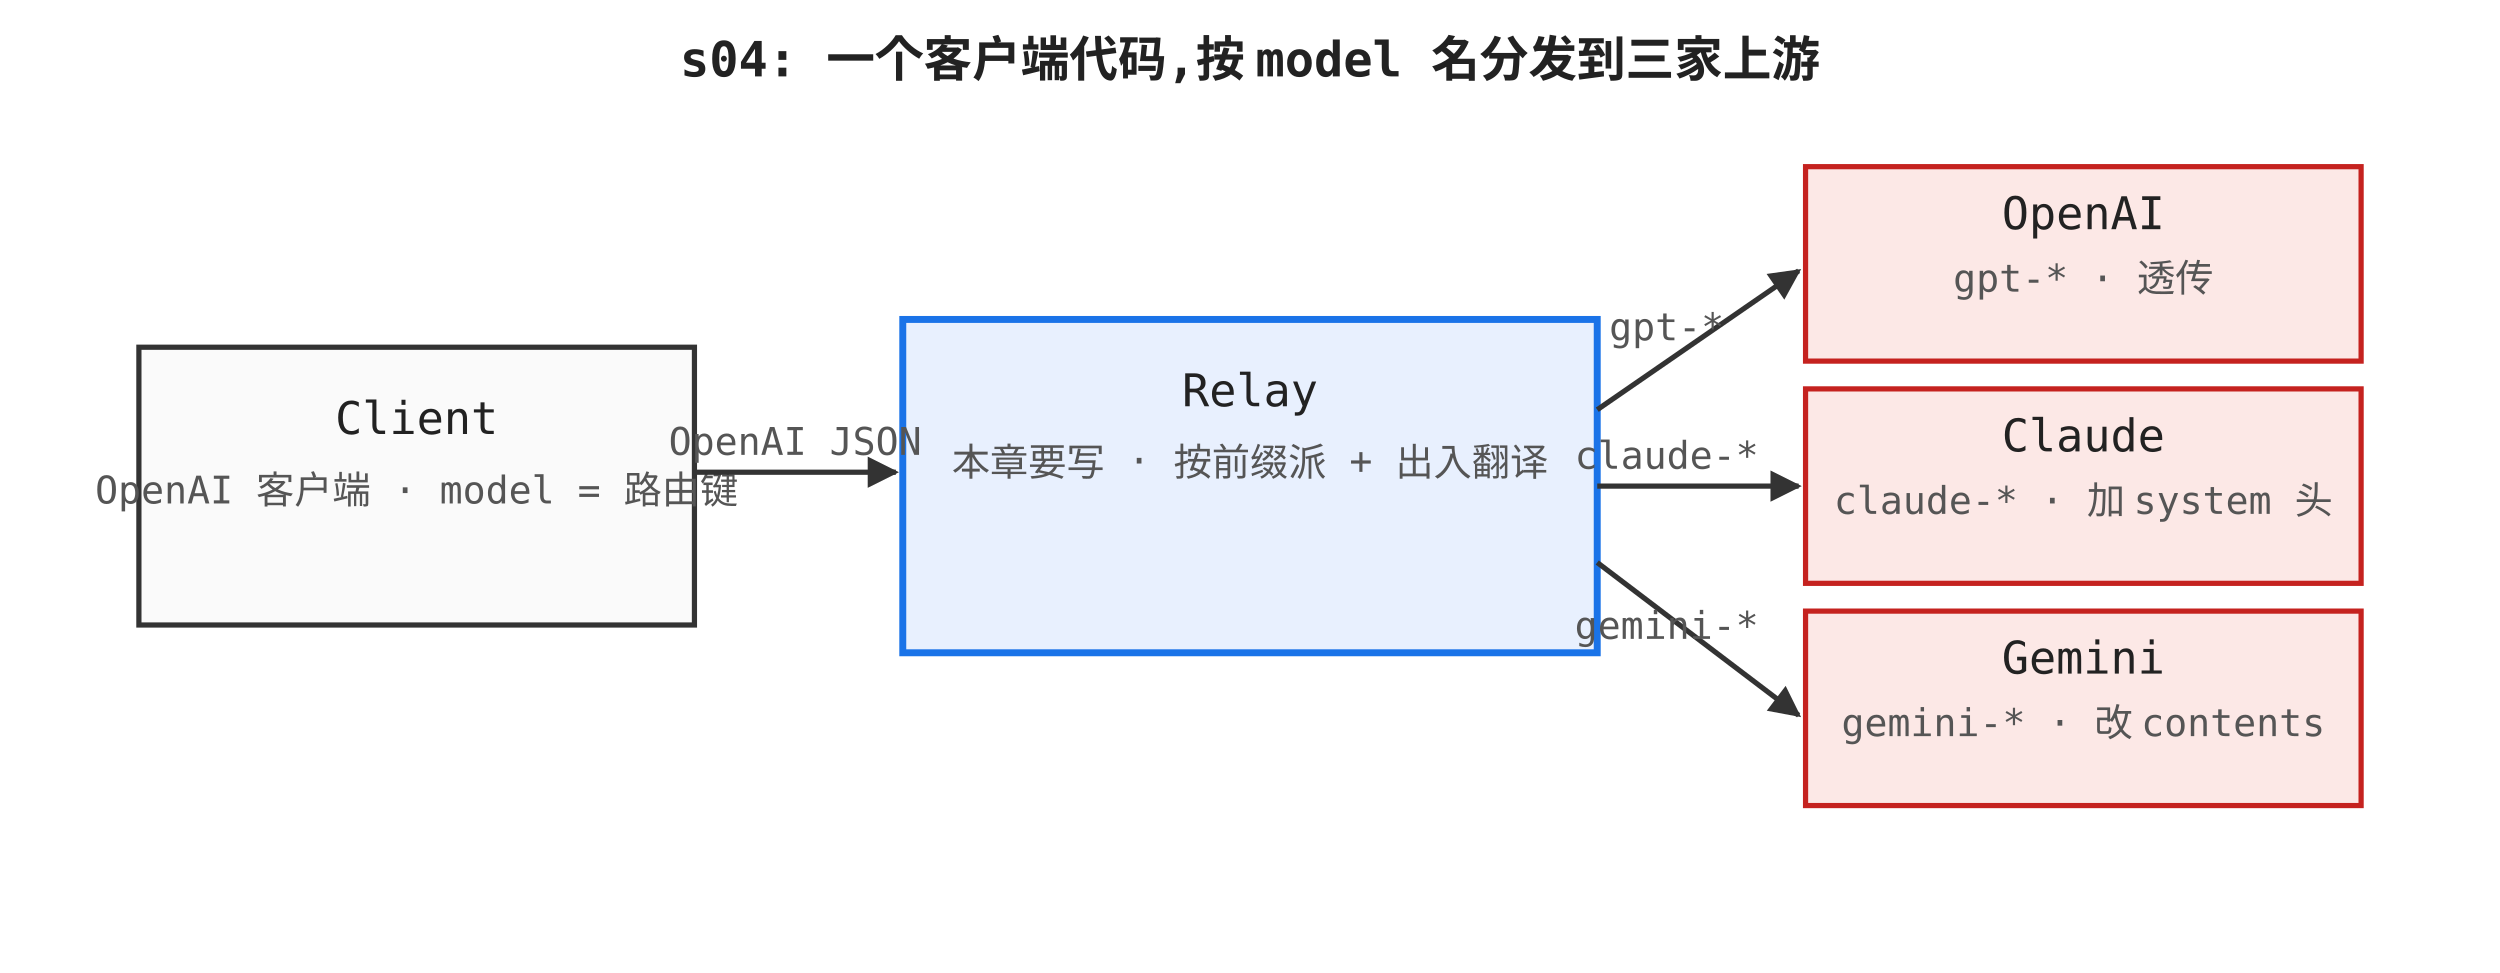
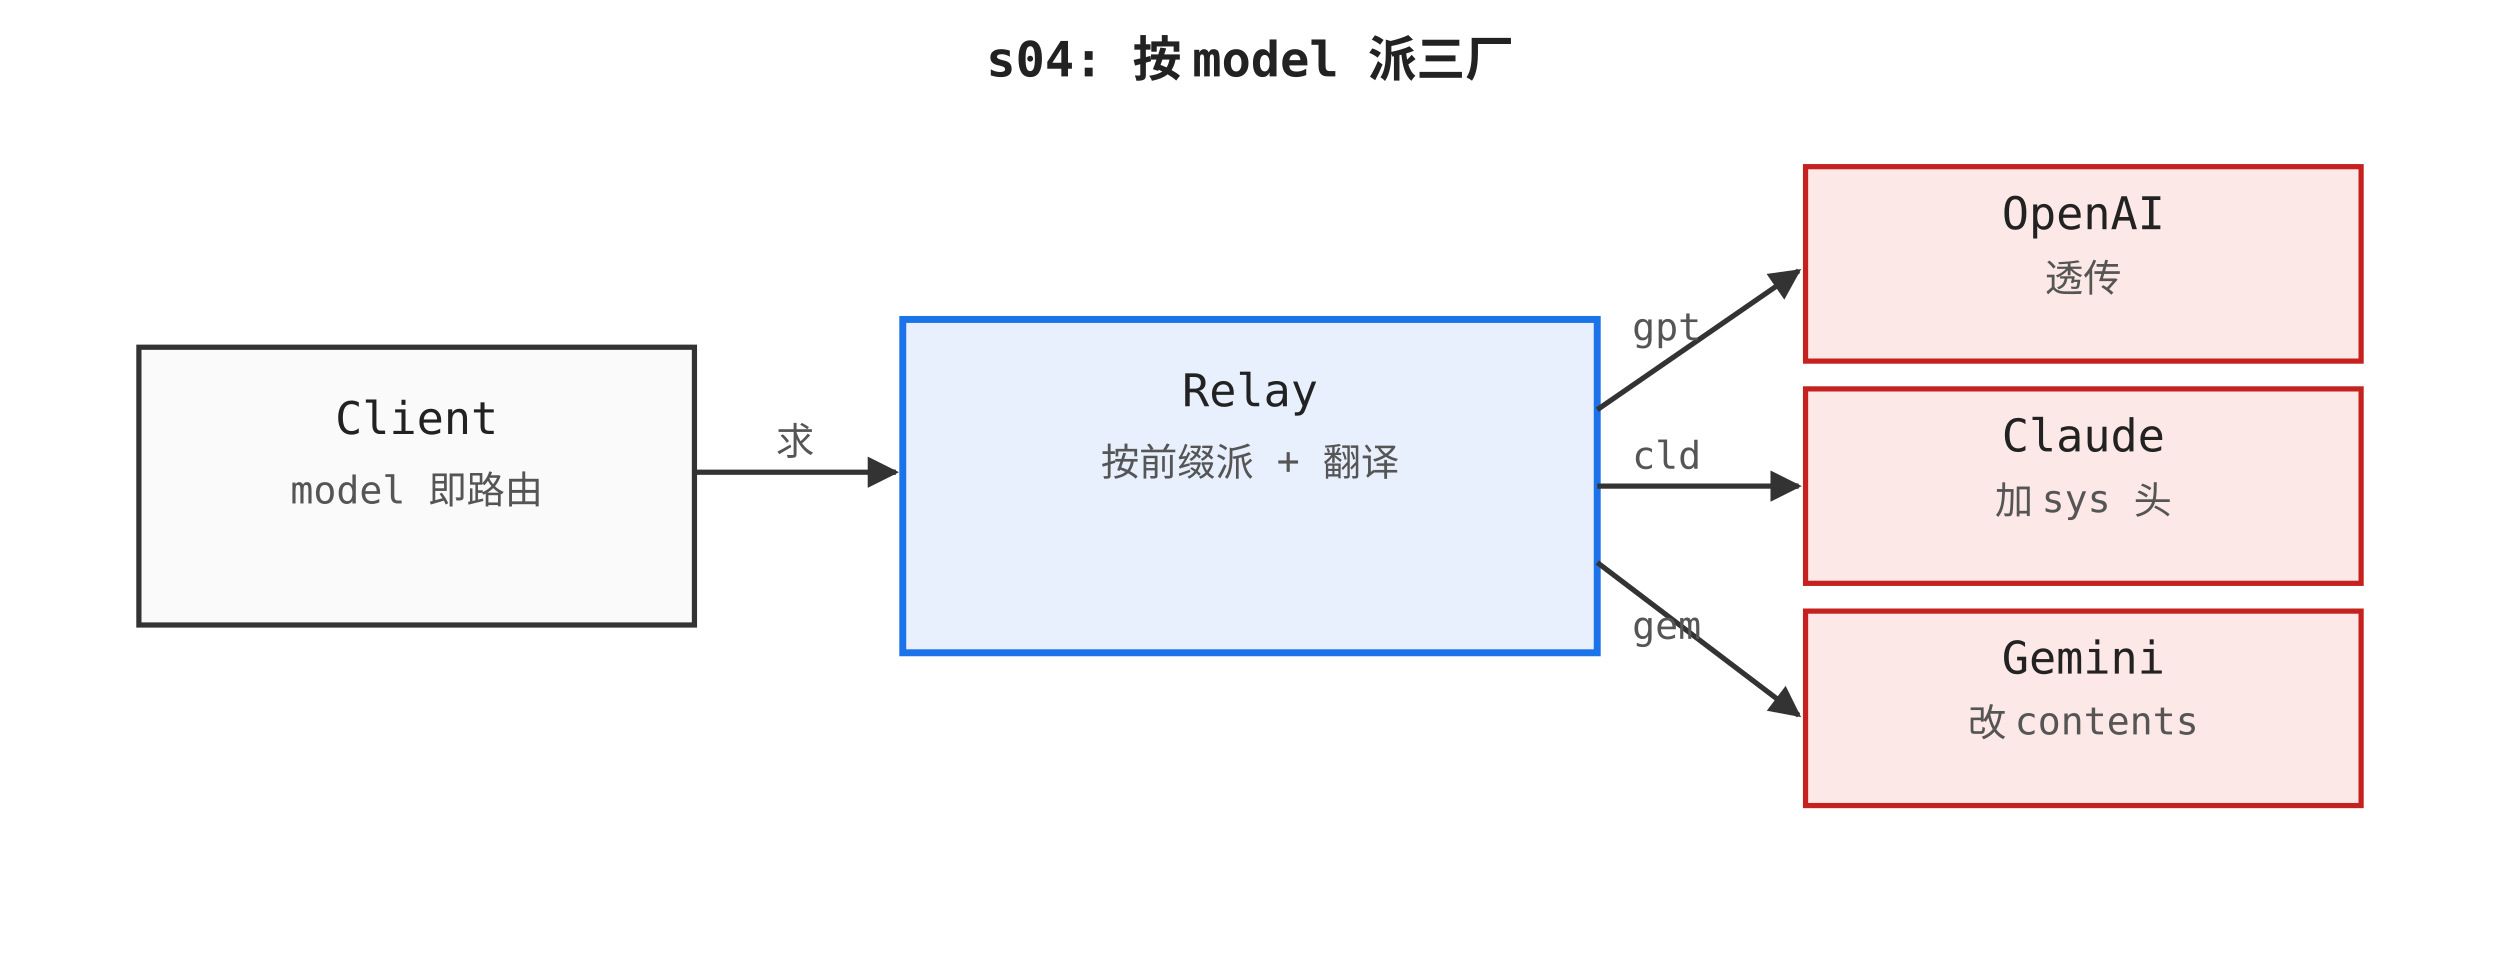
<svg xmlns="http://www.w3.org/2000/svg" viewBox="0 0 720 280" font-family="monospace">
  <style>
    .client   { fill: #fafafa; stroke: #333;    stroke-width: 1.5; }
    .gateway  { fill: #e8f0fe; stroke: #1a73e8; stroke-width: 2;   }
    .upstream { fill: #fce8e6; stroke: #c5221f; stroke-width: 1.5; }
    .title    { font-size: 14px; font-weight: bold; fill: #222; }
    .label    { font-size: 13px; fill: #222; }
    .small    { font-size: 11px; fill: #555; }
    .arrow    { stroke: #333; stroke-width: 1.5; fill: none; marker-end: url(#arrow); }
    .arrowR   { stroke: #555; stroke-width: 1;   fill: none; marker-end: url(#arrow); stroke-dasharray: 4 3; }
  </style>
  <defs>
    <marker id="arrow" viewBox="0 0 10 10" refX="9" refY="5" markerWidth="6" markerHeight="6" orient="auto">
      <path d="M0,0 L10,5 L0,10 z" fill="#333" />
    </marker>
  </defs>
-   <text x="360" y="22" text-anchor="middle" class="title">s04: 一个客户端代码,按 model 名分发到三家上游</text>
+   <text x="360" y="22" text-anchor="middle" class="title">s04: 按 model 派三厂</text>
  <rect class="client" x="40" y="100" width="160" height="80" />
  <text x="120" y="125" text-anchor="middle" class="label">Client</text>
-   <text x="120" y="145" text-anchor="middle" class="small">OpenAI 客户端 · model = 路由键</text>
+   <text x="120" y="145" text-anchor="middle" class="small">model 即路由</text>
  <rect class="gateway" x="260" y="92" width="200" height="96" />
  <text x="360" y="117" text-anchor="middle" class="label">Relay</text>
-   <text x="360" y="137" text-anchor="middle" class="small">本章要写 · 按前缀派 + 出入翻译</text>
+   <text x="360" y="137" text-anchor="middle" class="small">按前缀派 + 翻译</text>
  <rect class="upstream" x="520" y="48" width="160" height="56" />
  <text x="600" y="66" text-anchor="middle" class="label">OpenAI</text>
-   <text x="600" y="84" text-anchor="middle" class="small">gpt-* · 透传</text>
+   <text x="600" y="84" text-anchor="middle" class="small">透传</text>
  <rect class="upstream" x="520" y="112" width="160" height="56" />
  <text x="600" y="130" text-anchor="middle" class="label">Claude</text>
-   <text x="600" y="148" text-anchor="middle" class="small">claude-* · 加 system 头</text>
+   <text x="600" y="148" text-anchor="middle" class="small">加 sys 头</text>
  <rect class="upstream" x="520" y="176" width="160" height="56" />
  <text x="600" y="194" text-anchor="middle" class="label">Gemini</text>
-   <text x="600" y="212" text-anchor="middle" class="small">gemini-* · 改 contents</text>
+   <text x="600" y="212" text-anchor="middle" class="small">改 contents</text>
  <line class="arrow" x1="200" y1="136" x2="258" y2="136" />
-   <text x="229" y="131" text-anchor="middle" class="small">OpenAI JSON</text>
+   <text x="229" y="131" text-anchor="middle" class="small">求</text>
  <line class="arrow" x1="460" y1="118" x2="518" y2="78" />
-   <text x="480" y="98" text-anchor="middle" class="small">gpt-*</text>
+   <text x="480" y="98" text-anchor="middle" class="small">gpt</text>
  <line class="arrow" x1="460" y1="140" x2="518" y2="140" />
-   <text x="480" y="135" text-anchor="middle" class="small">claude-*</text>
+   <text x="480" y="135" text-anchor="middle" class="small">cld</text>
  <line class="arrow" x1="460" y1="162" x2="518" y2="206" />
-   <text x="480" y="184" text-anchor="middle" class="small">gemini-*</text>
+   <text x="480" y="184" text-anchor="middle" class="small">gem</text>
</svg>
